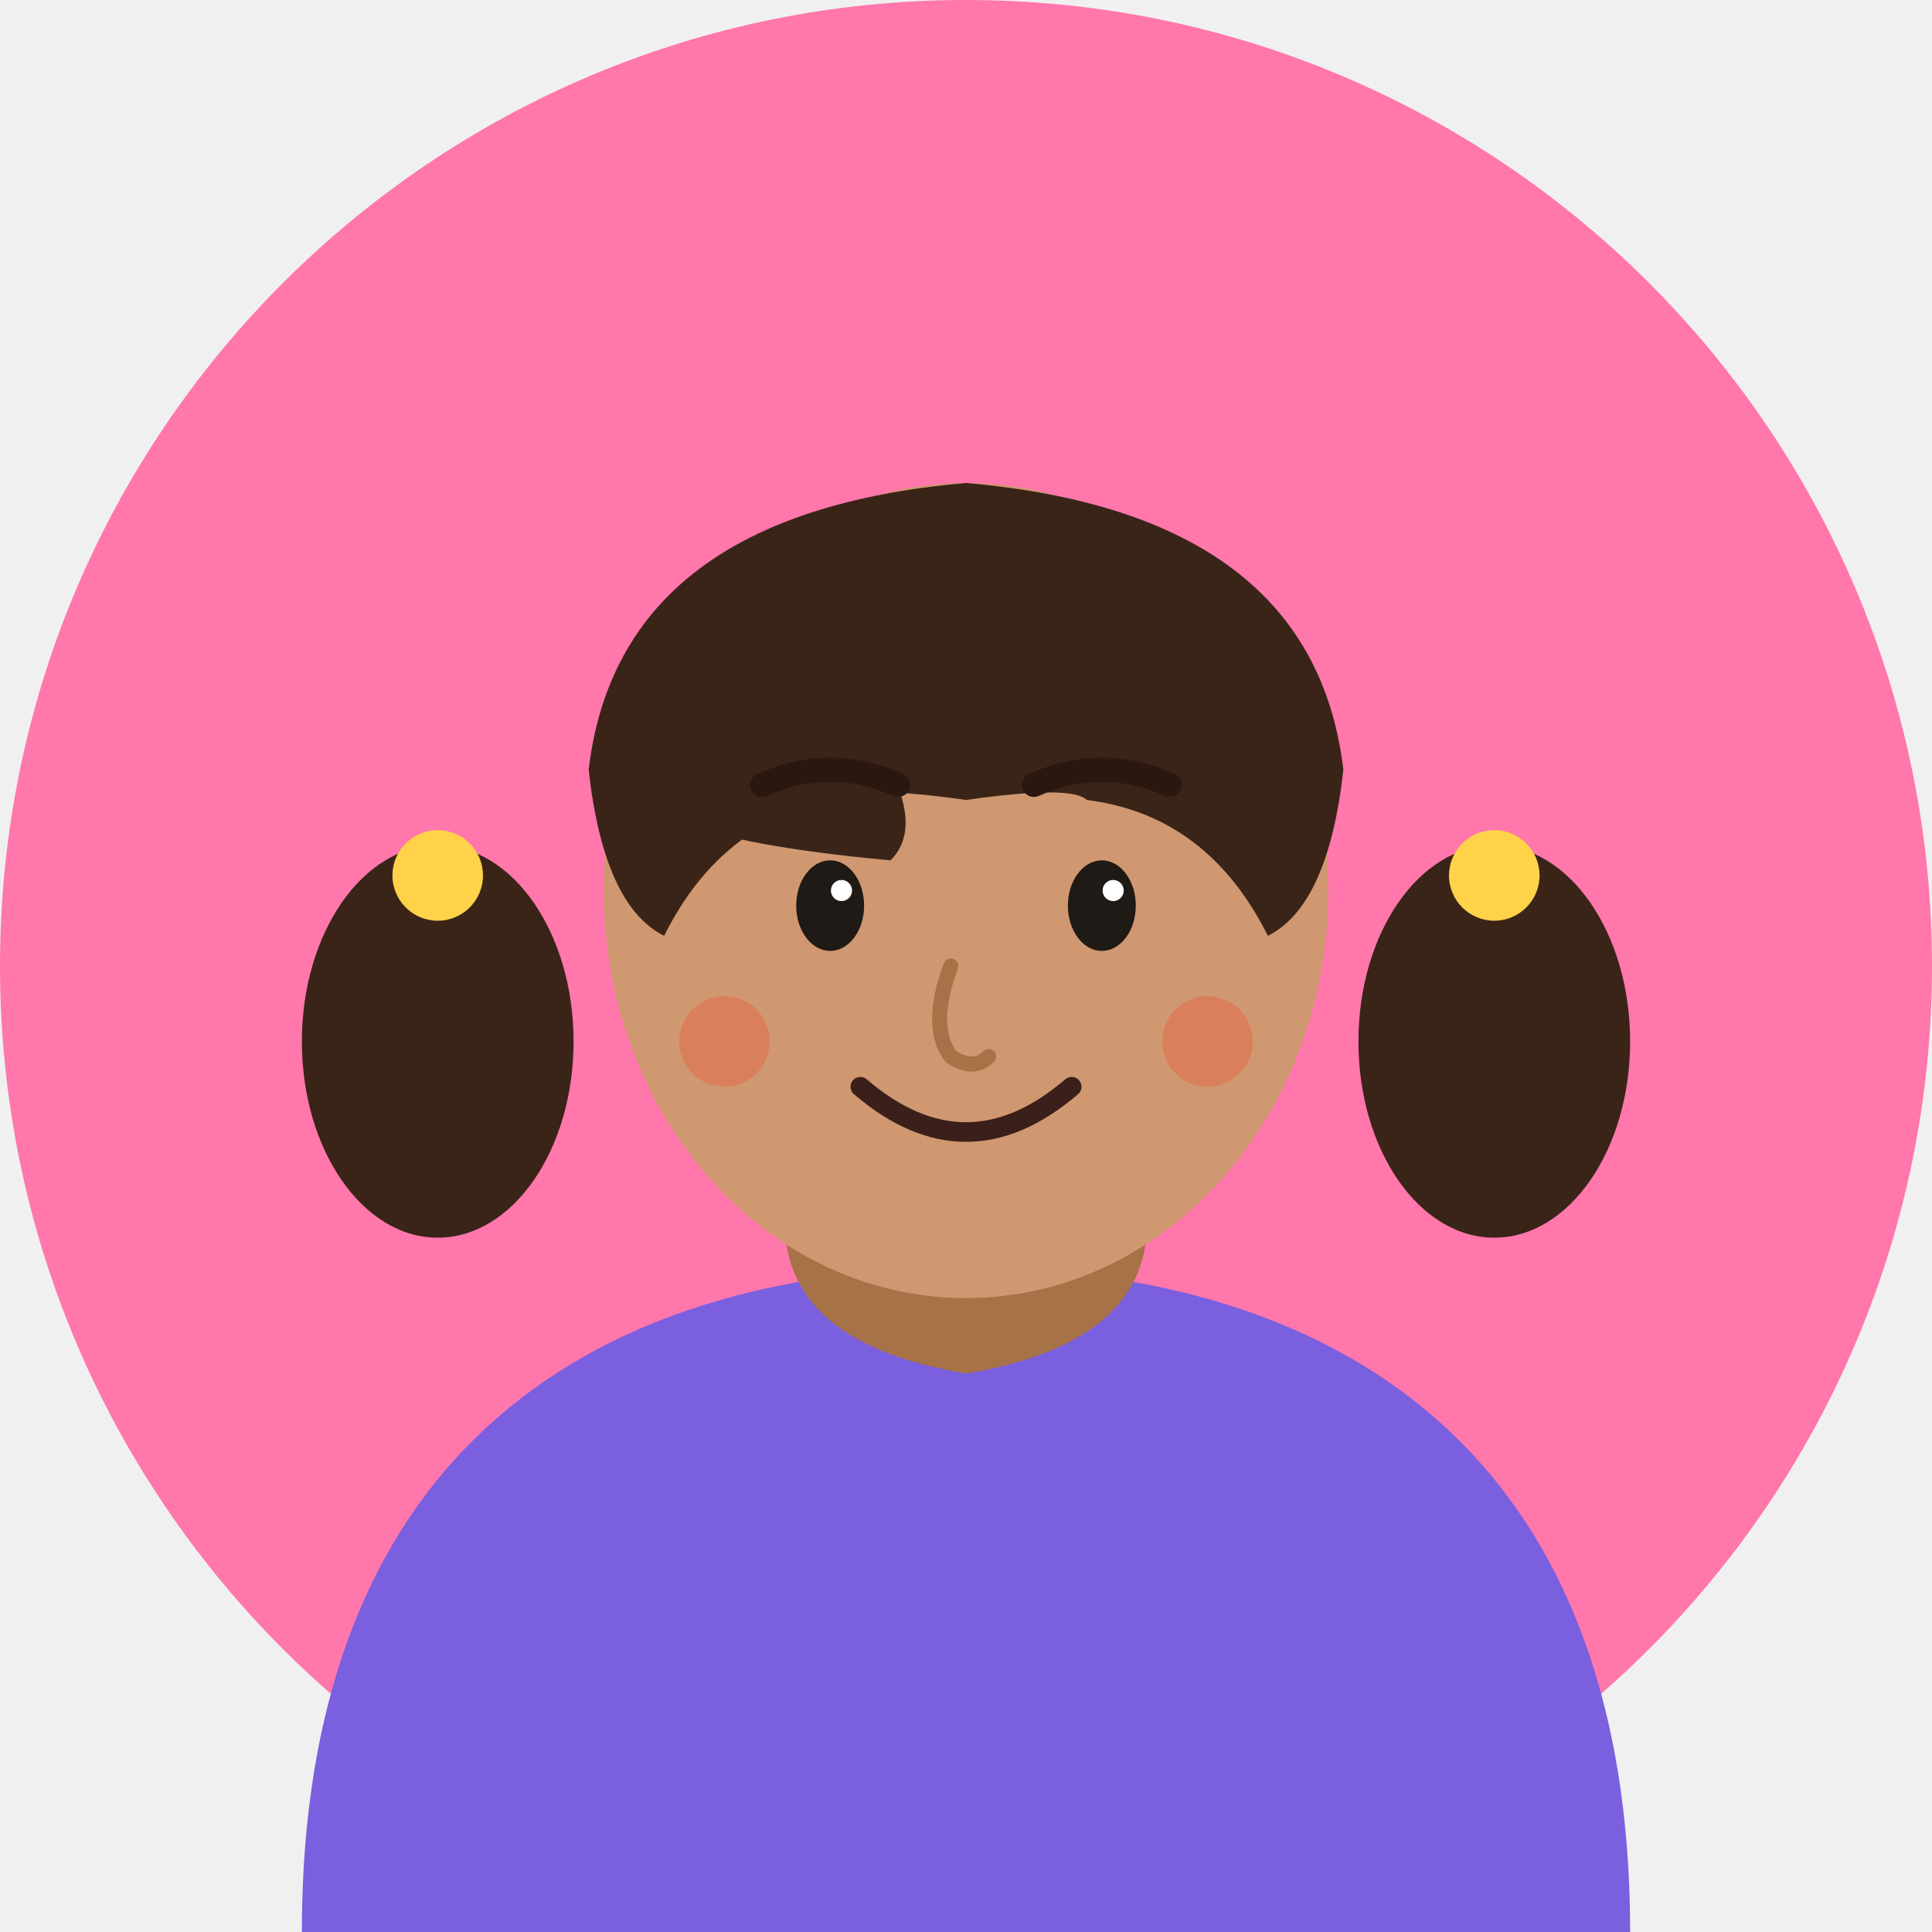
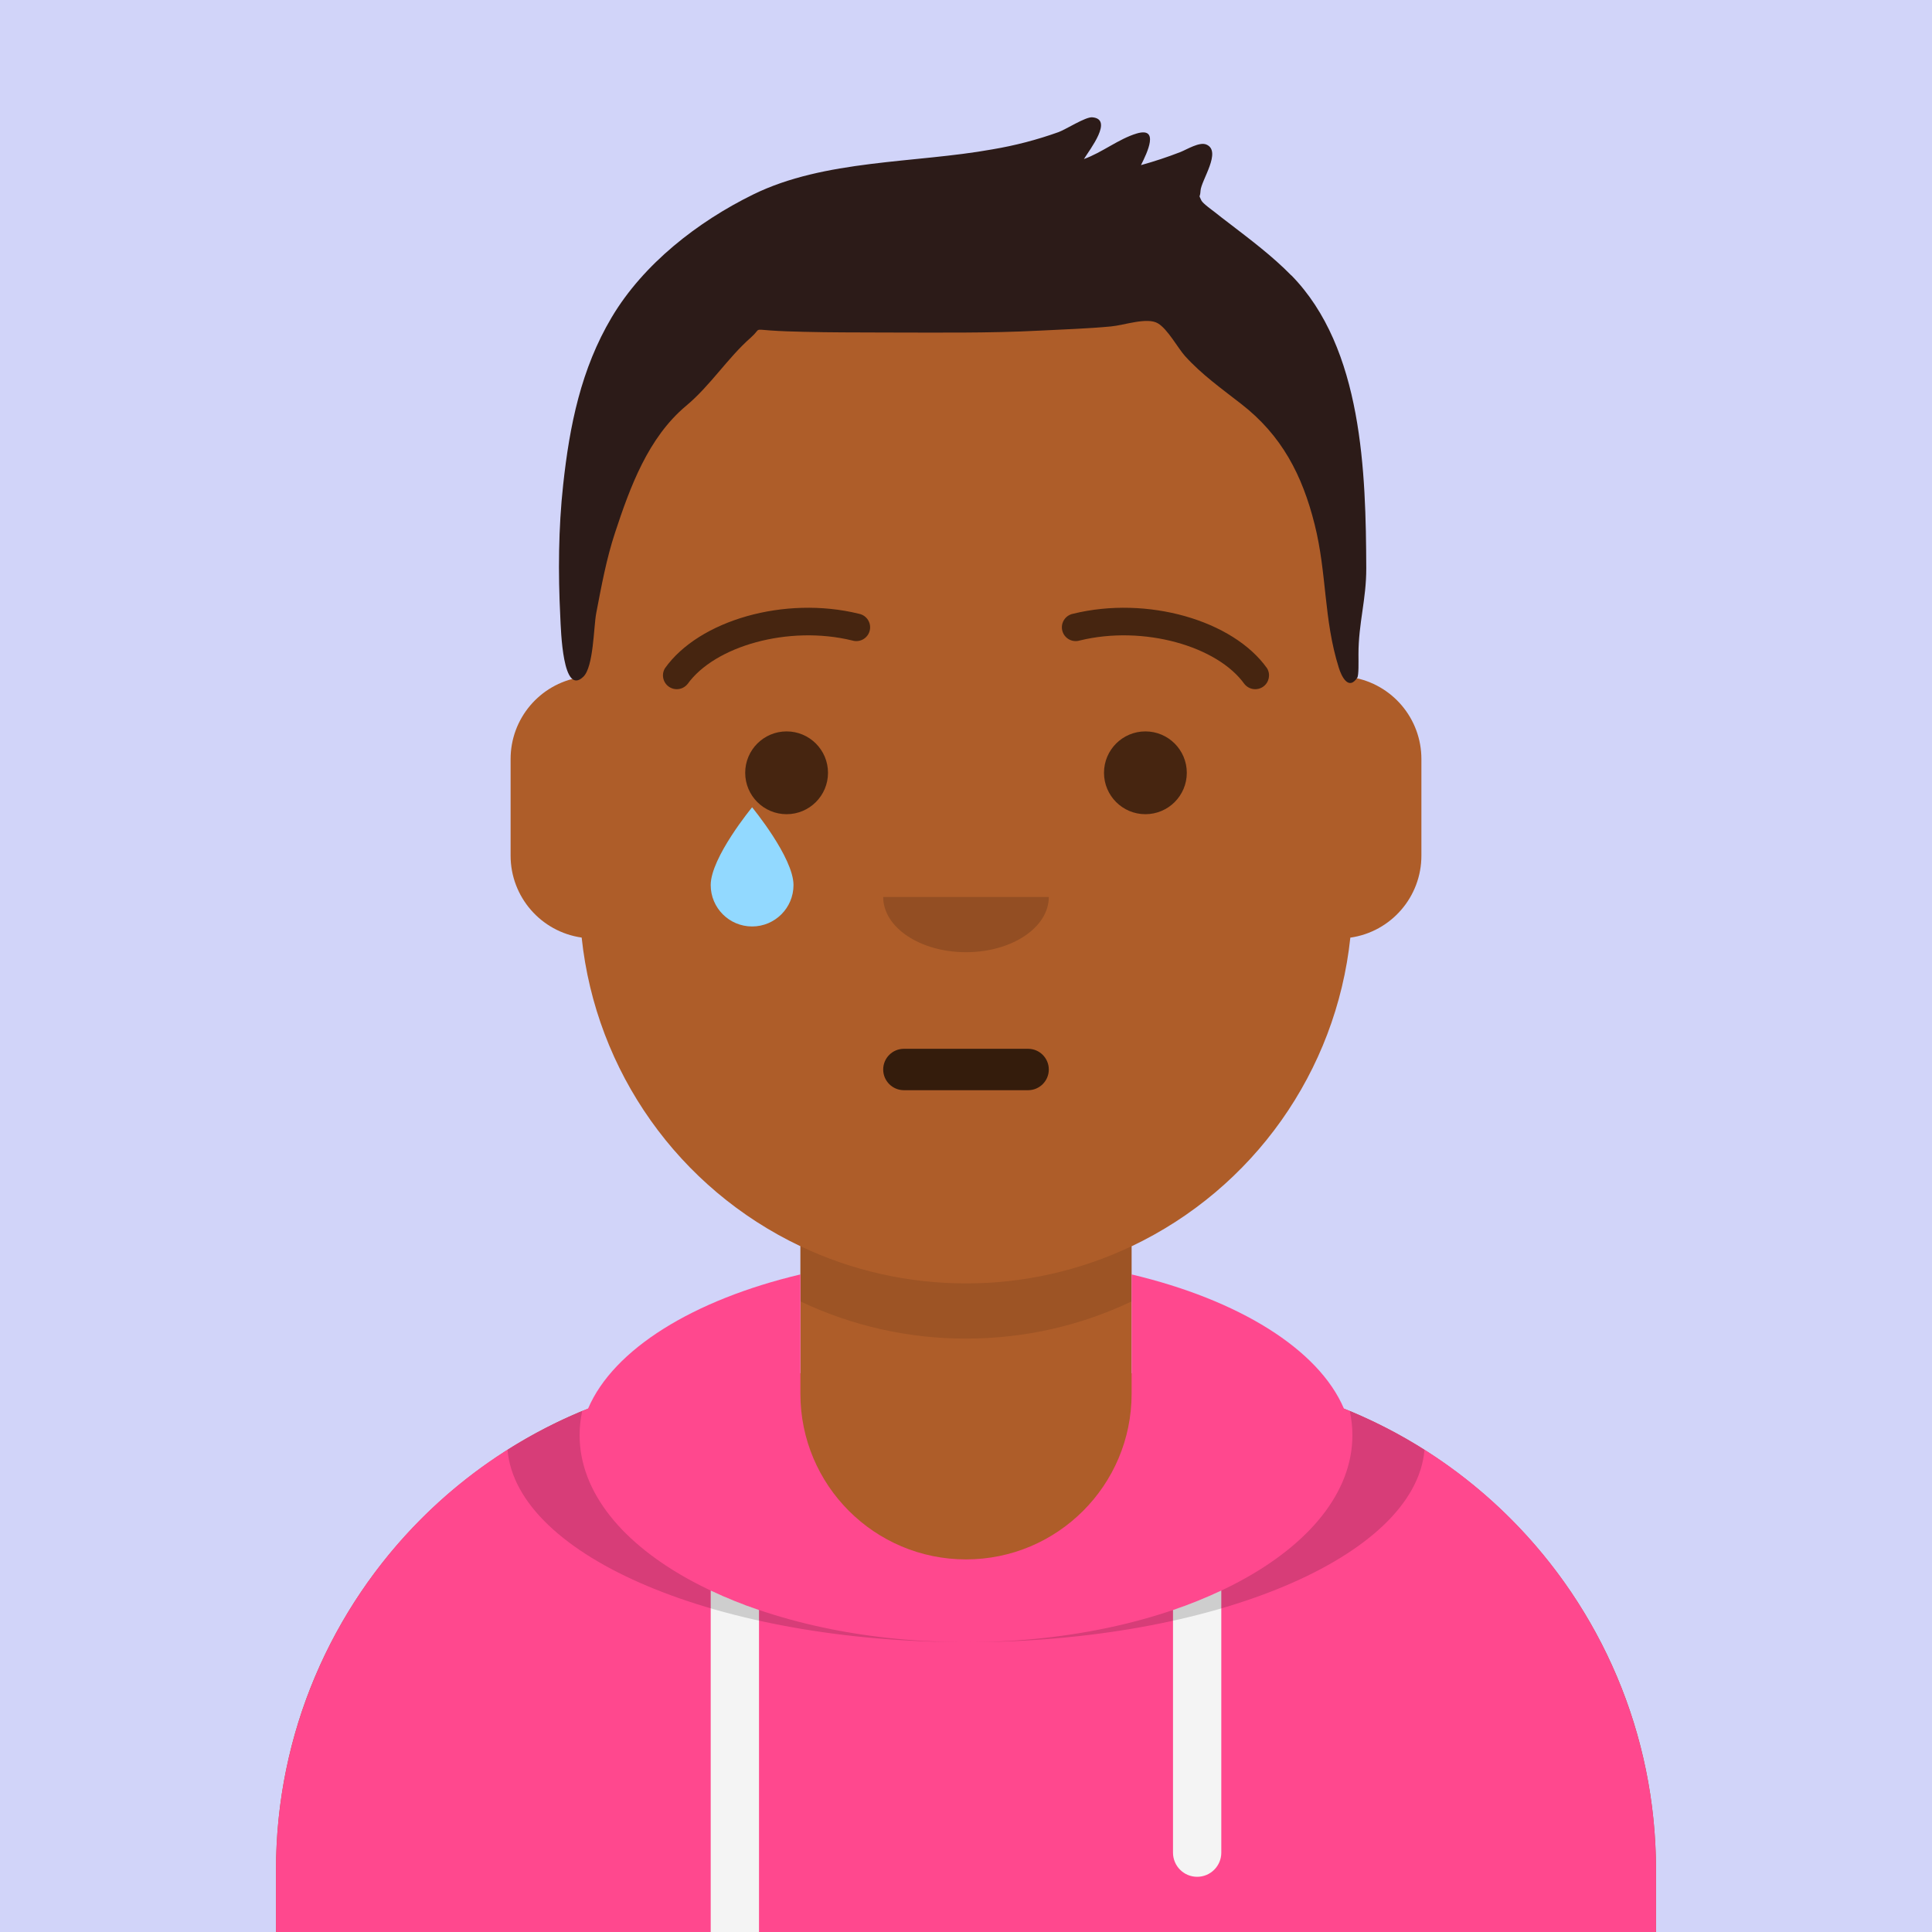
- <svg xmlns="http://www.w3.org/2000/svg" viewBox="0 0 256 256" shape-rendering="geometricPrecision">
-   <circle cx="128" cy="128" r="128" fill="#FF77AB" />
-   <ellipse cx="58" cy="138" rx="18" ry="26" fill="#3a2418" />
-   <ellipse cx="198" cy="138" rx="18" ry="26" fill="#3a2418" />
-   <circle cx="58" cy="116" r="6" fill="#ffd24a" />
-   <circle cx="198" cy="116" r="6" fill="#ffd24a" />
-   <path d="M40 256 C 40 188 84 168 128 168 C 172 168 216 188 216 256 Z" fill="#7a5fdf" />
-   <path d="M104 162 q0 16 24 20 q24 -4 24 -20 Z" fill="#a87248" />
-   <ellipse cx="128" cy="118" rx="48.0" ry="54.0" fill="#d09870" />
-   <ellipse cx="86" cy="124" rx="5.5" ry="7" fill="#d09870" />
-   <ellipse cx="170" cy="124" rx="5.5" ry="7" fill="#d09870" />
-   <path d="M78 102 q4 -34 50 -38 q46 4 50 38 q-2 18 -10 22 q-8 -16 -24 -18 q-2 -2 -16 0 q-14 -2 -16 0 q-16 2 -24 18 q-8 -4 -10 -22 Z" fill="#3a2418" />
-   <path d="M88 108 q12 -10 30 -6 q4 8 0 12 q-22 -2 -30 -6 Z" fill="#3a2418" />
-   <path d="M101 104 q9 -4 18 0" stroke="#2a1810" stroke-width="3.2" fill="none" stroke-linecap="round" />
-   <path d="M137 104 q9 -4 18 0" stroke="#2a1810" stroke-width="3.2" fill="none" stroke-linecap="round" />
-   <ellipse cx="110" cy="120" rx="4.5" ry="6" fill="#1f1a16" />
-   <ellipse cx="146" cy="120" rx="4.5" ry="6" fill="#1f1a16" />
-   <circle cx="111.5" cy="118" r="1.4" fill="#fff" />
-   <circle cx="147.5" cy="118" r="1.4" fill="#fff" />
-   <path d="M126 128 q-3 8 0 12 q3 2 5 0" stroke="#a87248" stroke-width="2" fill="none" stroke-linecap="round" />
-   <circle cx="96" cy="138" r="6" fill="#e26a4a" opacity="0.55" />
-   <circle cx="160" cy="138" r="6" fill="#e26a4a" opacity="0.55" />
-   <path d="M114 144 q14 12 28 0" stroke="#3a1f1a" stroke-width="2.6" fill="none" stroke-linecap="round" />
+ <svg xmlns="http://www.w3.org/2000/svg" viewBox="0 0 280 280" fill="none" shape-rendering="auto">
+   <mask id="viewboxMask">
+     <rect width="280" height="280" rx="0" ry="0" x="0" y="0" fill="#fff" />
+   </mask>
+   <g mask="url(#viewboxMask)">
+     <rect fill="#d1d4f9" width="280" height="280" x="0" y="0" />
+     <g transform="translate(8)">
+       <path d="M132 36a56 56 0 0 0-56 56v6.17A12 12 0 0 0 66 110v14a12 12 0 0 0 10.3 11.88 56.04 56.04 0 0 0 31.7 44.73v18.4h-4a72 72 0 0 0-72 72v9h200v-9a72 72 0 0 0-72-72h-4v-18.39a56.04 56.04 0 0 0 31.7-44.73A12 12 0 0 0 198 124v-14a12 12 0 0 0-10-11.83V92a56 56 0 0 0-56-56Z" fill="#ae5d29" />
+       <path d="M108 180.61v8a55.79 55.79 0 0 0 24 5.39c8.59 0 16.73-1.93 24-5.39v-8a55.79 55.79 0 0 1-24 5.39 55.79 55.79 0 0 1-24-5.39Z" fill="#000" fill-opacity=".1" />
+       <g transform="translate(0 170)">
+         <path d="M108 14.7c-15.52 3.68-27.1 10.83-30.77 19.44A72.02 72.02 0 0 0 32 101v9h200v-9a72.02 72.02 0 0 0-45.23-66.86C183.1 25.53 171.52 18.38 156 14.7V32a24 24 0 1 1-48 0V14.7Z" fill="#ff488e" />
+         <path d="M102 63.34a67.1 67.1 0 0 1-7-2.82V110h7V63.34ZM162 63.34a67.04 67.04 0 0 0 7-2.82V98.5a3.5 3.5 0 1 1-7 0V63.34Z" fill="#F4F4F4" />
+         <path d="M187.62 34.49a71.79 71.79 0 0 1 10.83 5.63C197.11 55.62 167.87 68 132 68c30.93 0 56-13.43 56-30 0-1.19-.13-2.36-.38-3.51ZM76.38 34.49a16.48 16.48 0 0 0-.38 3.5c0 16.58 25.07 30 56 30-35.87 0-65.1-12.38-66.45-27.88a71.79 71.79 0 0 1 10.83-5.63Z" fill="#000" fill-opacity=".16" />
+       </g>
+       <g transform="translate(78 134)">
+         <rect x="42" y="18" width="24" height="6" rx="3" fill="#000" fill-opacity=".7" />
+       </g>
+       <g transform="translate(104 122)">
+         <path fill-rule="evenodd" clip-rule="evenodd" d="M16 8c0 4.42 5.37 8 12 8s12-3.58 12-8" fill="#000" fill-opacity=".16" />
+       </g>
+       <g transform="translate(76 90)">
+         <path d="M25 27s-6 7.27-6 11.27a6 6 0 1 0 12 0c0-4-6-11.27-6-11.27Z" fill="#92D9FF" />
+         <path d="M36 22a6 6 0 1 1-12 0 6 6 0 0 1 12 0ZM88 22a6 6 0 1 1-12 0 6 6 0 0 1 12 0Z" fill="#000" fill-opacity=".6" />
+       </g>
+       <g transform="translate(76 82)">
+         <path d="M15.63 17.16c3.92-5.51 14.65-8.6 23.9-6.33a2 2 0 1 0 .95-3.88c-10.74-2.64-23.17.94-28.11 7.9a2 2 0 0 0 3.26 2.3ZM96.37 17.16c-3.91-5.51-14.65-8.6-23.9-6.33a2 2 0 1 1-.95-3.88c10.74-2.64 23.17.94 28.11 7.9a2 2 0 0 1-3.26 2.3Z" fill="#000" fill-opacity=".6" />
+       </g>
+       <g transform="translate(-1)">
+         <path fill-rule="evenodd" clip-rule="evenodd" d="M180.15 39.92c-2.76-2.82-5.96-5.21-9.08-7.61-.69-.53-1.39-1.05-2.06-1.6-.15-.12-1.72-1.24-1.9-1.66-.45-.99-.19-.22-.12-1.4.08-1.5 3.13-5.73.85-6.7-1-.43-2.8.7-3.75 1.08a59.56 59.56 0 0 1-5.73 1.9c.93-1.85 2.7-5.57-.63-4.58-2.6.78-5.03 2.77-7.64 3.7.86-1.4 4.32-5.8 1.2-6.05-.98-.07-3.8 1.75-4.86 2.14a55.81 55.81 0 0 1-9.63 2.51c-11.2 2.02-24.3 1.45-34.65 6.54-8 3.93-15.88 10.03-20.5 17.8-4.44 7.48-6.1 15.67-7.03 24.25-.69 6.3-.74 12.8-.42 19.12.1 2.07.34 11.61 3.34 8.72 1.5-1.44 1.49-7.25 1.87-9.22.75-3.91 1.47-7.85 2.72-11.64 2.2-6.68 4.81-13.8 10.3-18.4 3.53-2.94 6.01-6.93 9.39-9.9 1.51-1.35.36-1.2 2.8-1.03 1.63.12 3.28.16 4.92.2 3.8.1 7.6.08 11.4.1 7.64 0 15.25.12 22.89-.28 3.4-.18 6.8-.28 10.18-.6 1.9-.17 5.25-1.38 6.8-.45 1.43.84 2.91 3.61 3.94 4.75 2.41 2.67 5.3 4.72 8.12 6.92 5.9 4.57 8.87 10.33 10.66 17.48 1.79 7.13 1.29 13.75 3.5 20.76.38 1.24 1.4 3.36 2.67 1.46.24-.36.18-2.3.18-3.42 0-4.52 1.14-7.91 1.13-12.46-.06-13.83-.5-31.87-10.85-42.44Z" fill="#2c1b18" />
+       </g>
+       <g transform="translate(49 72)" />
+       <g transform="translate(62 42)" />
+     </g>
+   </g>
</svg>
